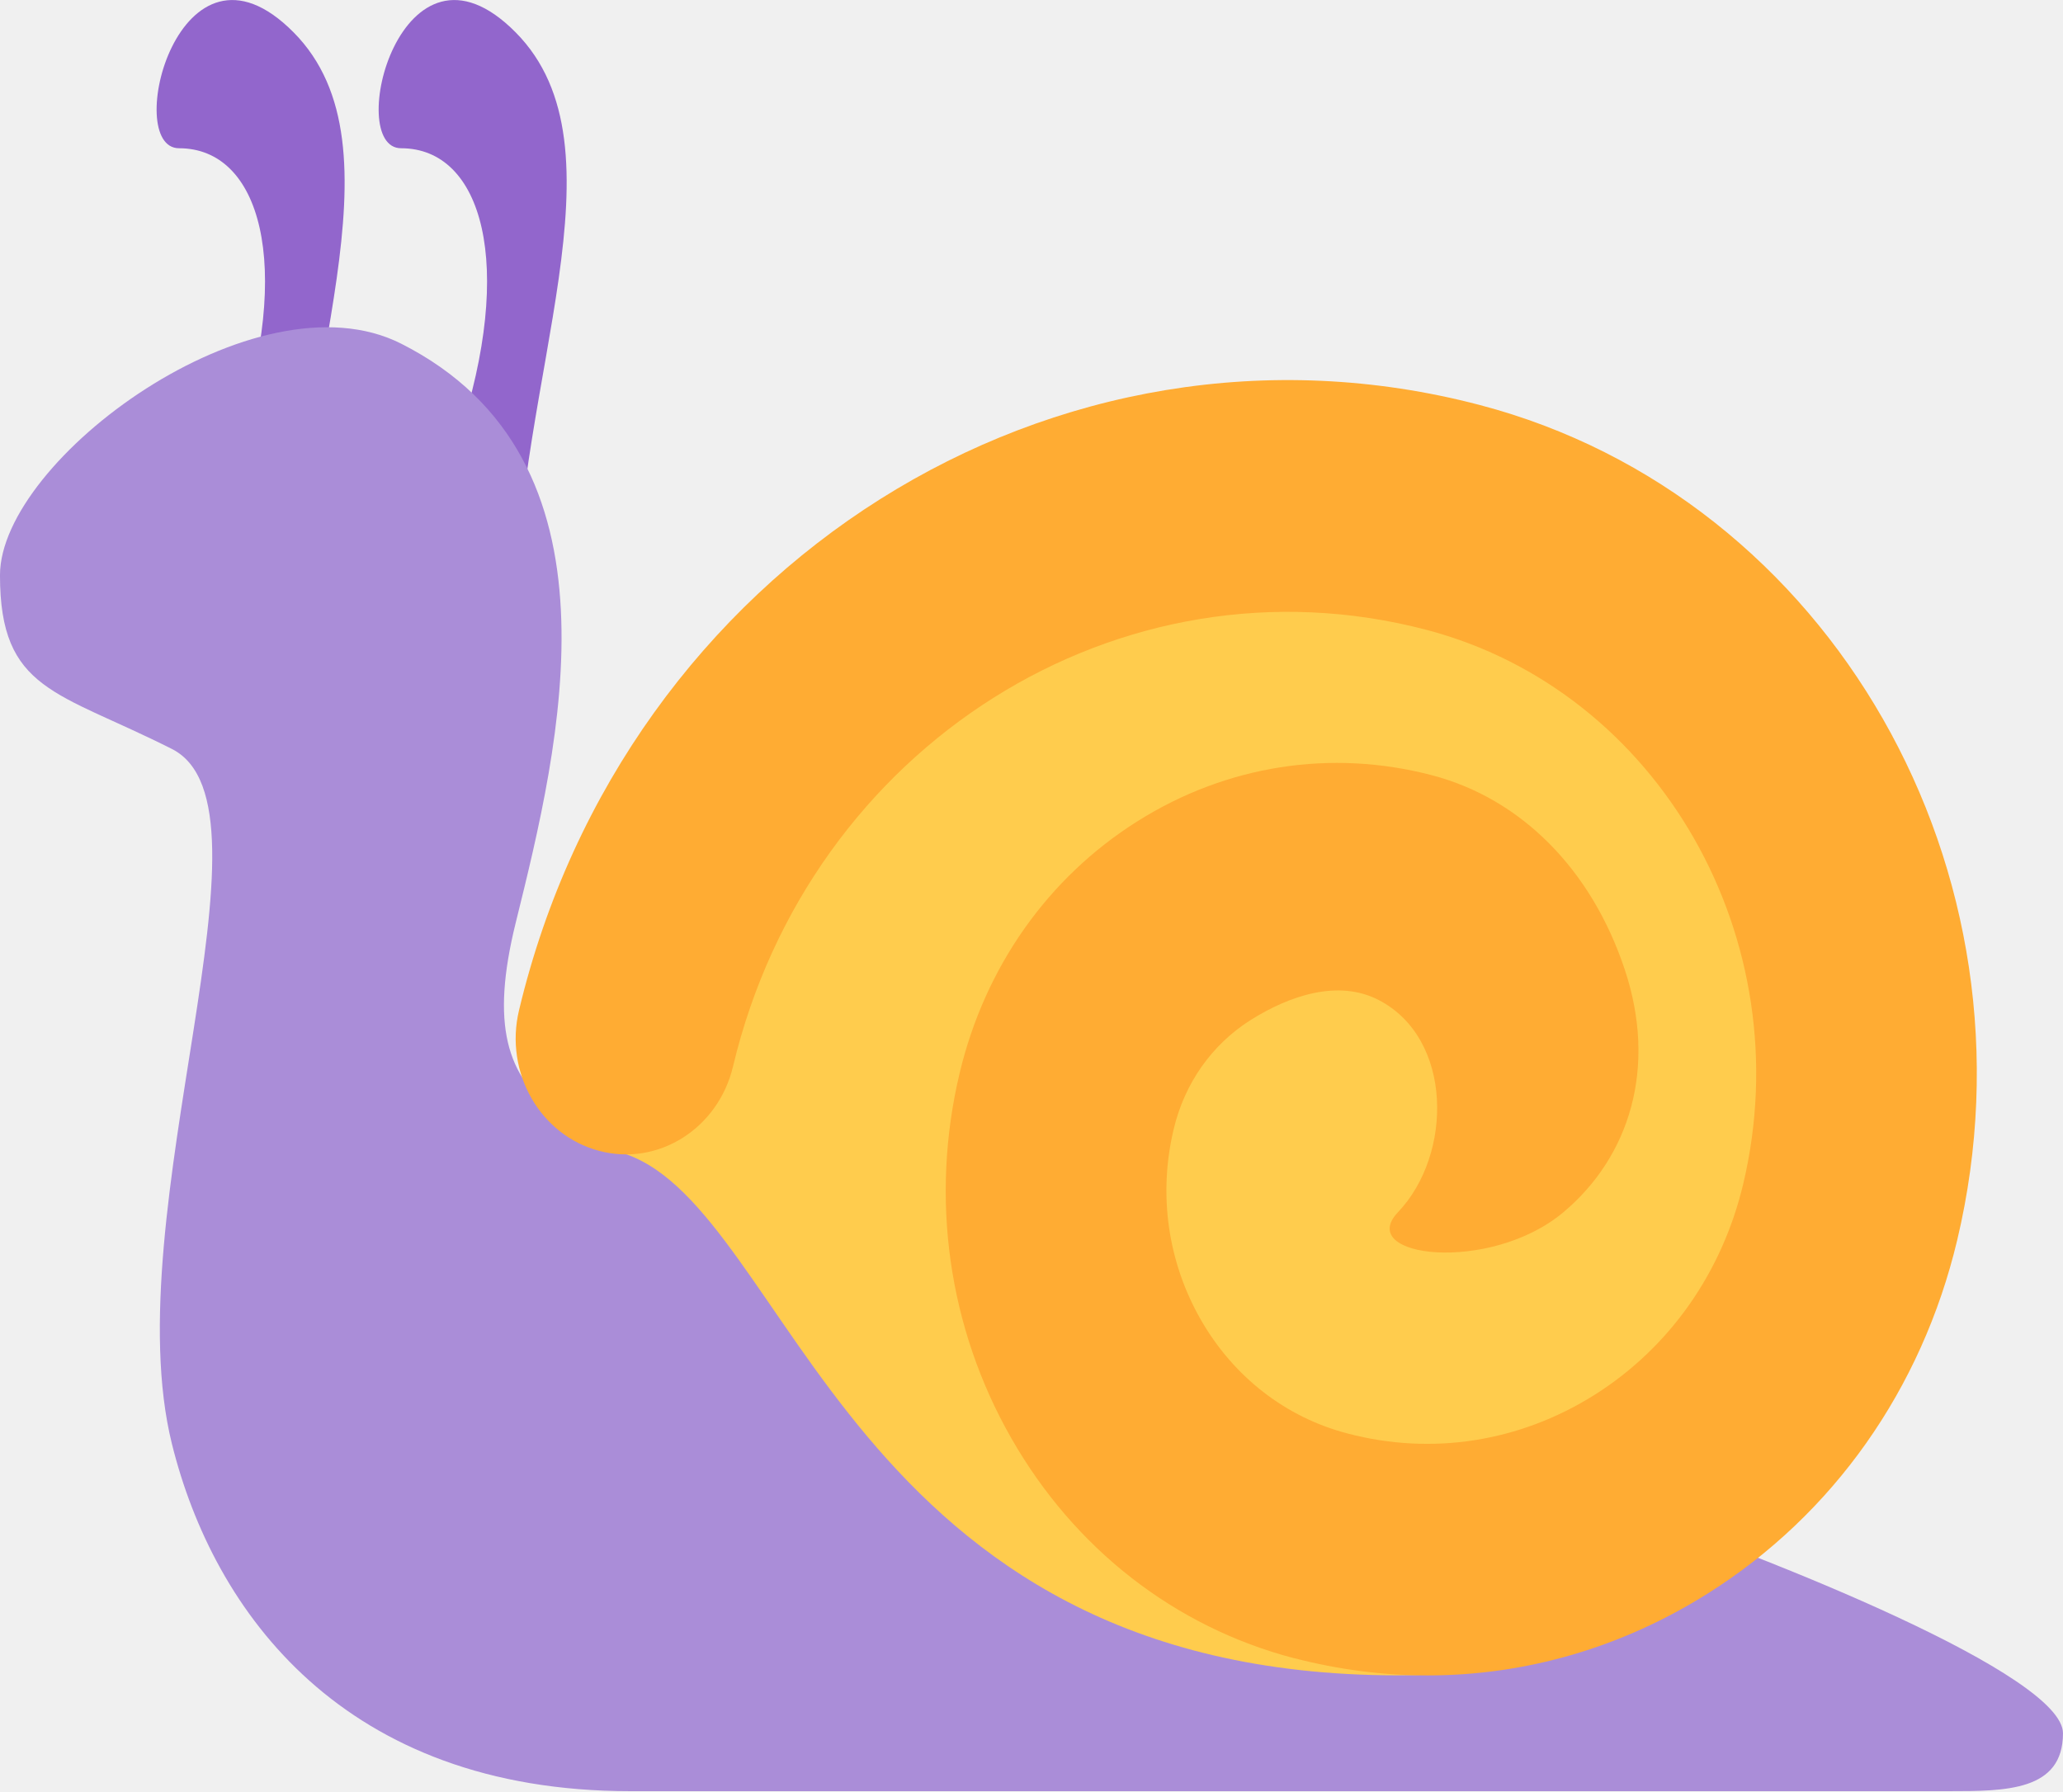
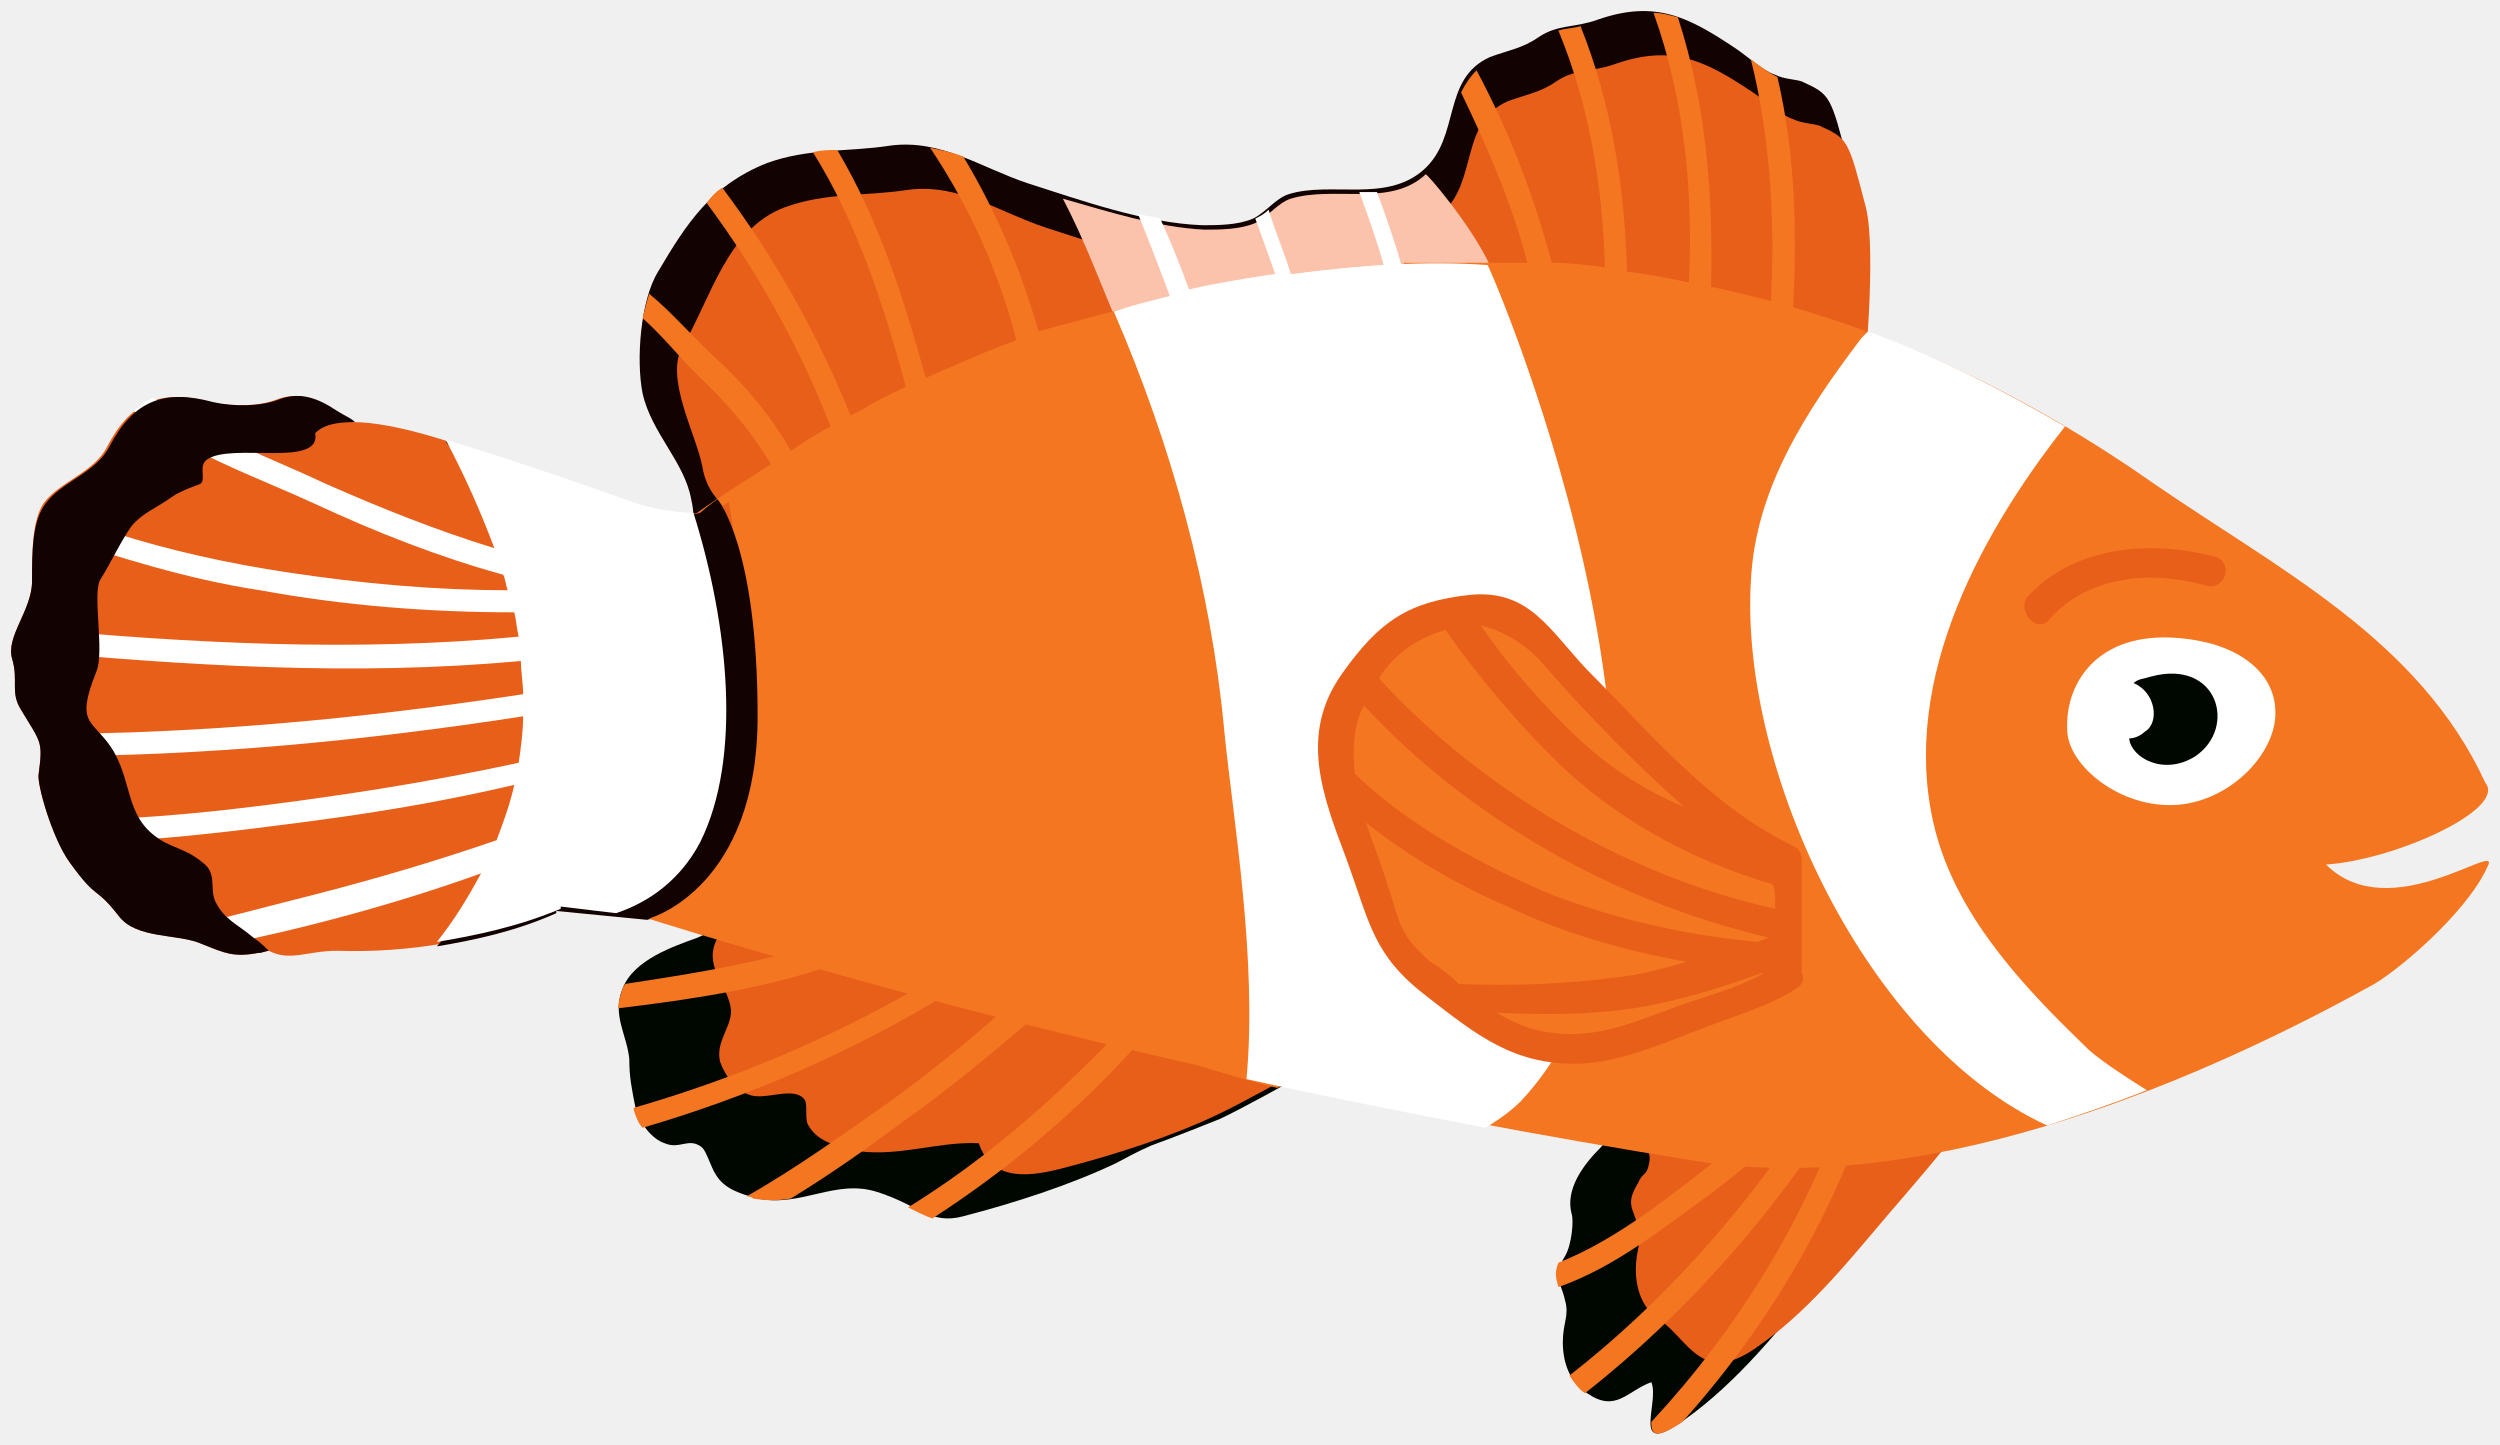
- <svg xmlns="http://www.w3.org/2000/svg" version="1.1" width="74.775" height="64.935" viewBox="0,0,74.775,64.935">
-   <g transform="translate(-202.6127,-147.5325)">
-     <g data-paper-data="{&quot;isPaintingLayer&quot;:true}" fill-rule="nonzero" stroke="none" stroke-width="1" stroke-linecap="butt" stroke-linejoin="miter" stroke-miterlimit="10" stroke-dasharray="" stroke-dashoffset="0" style="mix-blend-mode: normal">
-       <path d="M219.229,163.402c2.077,-6.297 0.86,-10.495 -2.077,-10.495c-2.077,0 0,-8.396 4.154,-4.198c4.154,4.198 0,12.594 0,20.991c0,2.097 -4.154,0 -2.077,-6.297zM211.181,163.402c2.077,-6.297 0.86,-10.495 -2.077,-10.495c-2.077,0 0,-8.396 4.154,-4.198c4.154,4.198 0,12.594 0,20.991c0,2.097 -4.154,0 -2.077,-6.297z" fill="#9266cc" />
-       <path d="M277.387,210.368c0,2.099 -2.077,2.099 -4.154,2.099h-47.773c-10.385,0 -15.104,-6.486 -16.617,-12.594c-2.077,-8.396 4.154,-23.09 0,-25.189c-4.154,-2.099 -6.231,-2.099 -6.231,-6.297c0,-4.198 9.285,-11.052 14.54,-8.396c8.308,4.198 5.747,14.551 4.154,20.991c-1.828,7.393 2.316,7.544 10.385,10.495c10.261,3.751 25.59,9.32 29.079,10.495c6.231,2.099 16.617,6.297 16.617,8.396z" fill="#aa8dd8" />
-       <path d="M247.291,164.187c13.245,0 23.984,9.398 23.984,20.991c0,11.589 -4.742,23.09 -17.987,23.09c-19.988,0 -21.986,-16.793 -27.982,-18.892c-1.896,-0.663 8.74,-25.187 21.986,-25.189z" fill="#ffcc4d" />
-       <path d="M249.513,207.646c-4.316,-1.131 -7.951,-3.961 -10.242,-7.97c-2.289,-4.007 -2.954,-8.709 -1.876,-13.239c0.916,-3.846 3.201,-7.086 6.435,-9.125c3.236,-2.042 7.033,-2.634 10.693,-1.673c3.226,0.85 5.768,3.407 6.975,7.026c1.198,3.583 0.17,6.809 -2.218,8.814c-2.665,2.236 -7.558,1.639 -5.997,0c1.998,-2.099 1.998,-6.297 -0.698,-7.693c-1.468,-0.76 -3.236,-0.16 -4.64,0.724c-1.404,0.886 -2.397,2.292 -2.792,3.961c-0.563,2.357 -0.214,4.801 0.974,6.887c1.19,2.084 3.082,3.556 5.326,4.141c3.064,0.808 6.244,0.306 8.954,-1.398c2.708,-1.707 4.621,-4.421 5.388,-7.639c2.11,-8.864 -3.043,-17.88 -11.482,-20.097c-11.089,-2.909 -22.362,4.194 -25.133,15.835c-0.538,2.25 -2.717,3.623 -4.85,3.054c-2.139,-0.563 -3.442,-2.842 -2.906,-5.092c3.841,-16.136 19.473,-25.982 34.828,-21.946c12.718,3.34 20.478,16.923 17.3,30.279c-1.286,5.397 -4.493,9.943 -9.031,12.8c-3.122,1.969 -6.613,2.976 -10.161,2.976c-1.612,0 -3.238,-0.21 -4.848,-0.628z" fill="#ffac33" />
+ <svg xmlns="http://www.w3.org/2000/svg" width="113.013" height="65.309" viewBox="5.552 12.819 113.013 65.309" version="1.1" xml:space="preserve">
+   <defs />
+   <g>
+     <g id="ocean" stroke="none" fill-rule="evenodd">
+       <g id="fish-a">
+         <g id="Clownfish">
+           <g id="flipper1" fill-rule="nonzero">
+             <path d="M 38 36.9 C 36.5 36.6 37.1 36.7 36.8 35.4 C 36.5 33.7 35 32.4 34.6 30.6 C 34.3 29.1 34.5 26.4 35.3 25.1 C 36.6 22.9 37.7 21.2 40.2 20.2 C 42.1 19.5 43.9 19.7 45.8 19.4 C 48.1 19.1 49.9 20.4 52 21.1 C 54.5 21.9 57.3 22.9 59.9 23 C 60.6 23 61.5 23 62.2 22.7 C 62.8 22.4 63.2 21.8 63.8 21.6 C 65.7 21 68.2 22 69.9 20.5 C 71.6 19 70.7 16.4 72.9 15.4 C 73.7 15.1 74.4 15 75.1 14.5 C 76 13.9 76.7 14.1 77.8 13.7 C 80.4 12.8 81.9 13.6 84 15 C 84.6 15.4 85.2 16 85.8 16.2 C 86.2 16.4 86.7 16.4 87 16.5 C 88.3 17.1 88.3 17.1 89.1 20.2 C 89.6 22.2 89 28.2 89 28.2 L 38 36.9 Z " id="Shape" fill="#120201" stroke-width="1" />
+             <path d="M 40.3 38.8 C 38.8 38.5 39.4 38.6 39.1 37.3 C 38.8 35.6 37.6 35.7 37.3 33.9 C 37 32.4 35.6 29.9 36.4 28.5 C 37.7 26.3 38.4 23.2 41 22.2 C 42.9 21.5 44.7 21.7 46.6 21.4 C 48.9 21.1 50.7 22.4 52.8 23.1 C 55.3 23.9 58.1 24.9 60.7 25 C 61.4 25 62.3 25 63 24.7 C 63.6 24.4 64 23.8 64.6 23.6 C 66.5 23 69 24 70.7 22.5 C 72.4 21 71.5 18.4 73.7 17.4 C 74.5 17.1 75.2 17 75.9 16.5 C 76.8 15.9 77.5 16.1 78.6 15.7 C 81.2 14.8 82.7 15.6 84.8 17 C 85.4 17.4 86 18 86.6 18.2 C 87 18.4 87.5 18.4 87.8 18.5 C 89.1 19.1 89.1 19.1 89.9 22.2 C 90.4 24.2 89.8 30.2 89.8 30.2 L 40.3 38.8 Z " id="Shape" fill="#E85F1A" stroke-width="1" />
+             <path d="M 70 20.7 C 68.4 22.2 65.9 21.2 63.9 21.8 C 63.3 22 62.9 22.6 62.3 22.9 C 61.6 23.2 60.7 23.2 60 23.2 C 57.9 23.1 55.7 22.4 53.6 21.8 C 54.6 23.7 55.4 25.9 56.1 27.5 C 56.2 27.8 56.4 28.1 56.5 28.4 C 56.5 28.4 56.5 28.4 56.5 28.4 C 56.5 28.4 56.5 28.5 56.5 28.5 C 56.5 28.6 56.6 28.6 56.6 28.7 C 56.9 29.4 57.1 30 57.3 30.7 C 57.6 31.7 57.9 32.7 58.2 33.7 L 75.4 30.8 C 74.9 29.4 74.4 28.2 73.9 27 C 73.8 26.7 73.1 25.1 72.9 24.8 C 72 22.9 70 20.6 70 20.7 C 70 20.6 70 20.6 70 20.7 Z " id="Shape" fill="#FCC3AC" stroke-width="1" />
+             <path d="M 52.5 27.8 C 51.7 25 50.6 22.4 49.1 19.9 C 48.6 19.7 48.1 19.6 47.6 19.5 C 49.4 22.2 50.7 25.1 51.5 28.2 C 50.1 28.7 48.8 29.3 47.4 29.9 C 46.4 26.3 45.3 22.8 43.4 19.6 C 43 19.6 42.7 19.6 42.3 19.7 C 44.3 22.9 45.5 26.6 46.5 30.3 C 45.9 30.6 45.2 30.9 44.6 31.3 C 44.4 31.4 44.2 31.5 44 31.6 C 42.5 27.9 40.6 24.5 38.2 21.3 C 37.9 21.5 37.7 21.7 37.5 22 C 39.8 25.1 41.7 28.5 43.1 32.1 C 42.5 32.4 41.9 32.8 41.3 33.2 C 40.4 31.6 39.2 30.2 37.9 29 C 36.9 28.1 36 27 34.9 26.1 C 34.8 26.4 34.7 26.8 34.6 27.2 C 35.5 28 36.3 29 37.1 29.8 C 38.4 31 39.5 32.3 40.4 33.8 C 39.2 34.6 38 35.3 36.8 36.2 C 36.8 36.2 36.8 36.2 36.8 36.2 C 36.8 36.3 36.8 36.3 36.8 36.4 C 36.8 36.4 36.8 36.5 36.8 36.5 C 36.8 36.5 36.8 36.5 36.8 36.5 C 36.8 36.5 36.8 36.6 36.8 36.6 C 36.8 36.6 36.8 36.6 36.8 36.6 C 36.8 36.6 36.8 36.7 36.9 36.7 C 36.9 36.7 36.9 36.7 36.9 36.7 C 36.9 36.7 37 36.7 37 36.8 C 37 36.8 37 36.8 37 36.8 C 37.1 36.8 37.2 36.9 37.4 36.9 C 37.4 36.9 37.4 36.9 37.5 36.9 C 37.6 36.9 37.7 36.9 37.8 37 L 59.9 33.3 L 58.2 26.3 C 58.1 26.3 52.8 27.7 52.5 27.8 Z " id="Shape" fill="#F47621" stroke-width="1" />
+             <path d="M 68.9 24.8 C 68.6 23.7 68.2 22.6 67.8 21.5 C 67.5 21.5 67.2 21.5 67 21.5 C 67.4 22.6 67.8 23.7 68.1 24.8 C 66.8 24.9 65.5 25 64.1 25.2 C 64 25.2 64 25.2 63.9 25.2 C 63.6 24.2 63.2 23.3 62.9 22.3 C 62.7 22.5 62.5 22.6 62.3 22.7 C 62.3 22.7 62.3 22.7 62.3 22.7 C 62.6 23.5 62.9 24.4 63.2 25.2 C 61.9 25.4 60.6 25.6 59.3 25.9 C 58.9 24.8 58.5 23.8 58 22.7 C 57.7 22.6 57.4 22.6 57 22.5 C 57.5 23.7 58.4 26.1 58.4 26.1 L 60.1 33.1 L 61.4 32.9 L 65.1 32.3 L 67.3 31.9 L 70.7 31.5 L 68.9 24.8 Z " id="Shape" fill="#FFFFFF" stroke-width="1" />
+             <path d="M 86.6 26.9 C 86.8 23.3 86.7 19.7 85.9 16.3 C 85.5 16.1 85.1 15.8 84.7 15.5 C 85.6 19.1 85.8 22.9 85.6 26.6 C 84.7 26.3 83.8 26.1 82.9 25.9 C 83 21.7 82.7 17.6 81.4 13.6 C 81 13.5 80.7 13.4 80.3 13.4 C 81.7 17.3 82.1 21.5 81.9 25.6 C 81 25.4 80 25.2 79.1 25.1 C 79 21.3 78.4 17.5 77 14 C 76.7 14.1 76.3 14.1 76 14.2 C 77.4 17.6 78 21.2 78.1 24.9 C 77.3 24.8 76.5 24.7 75.7 24.7 C 74.9 21.7 73.8 18.8 72.3 16 C 72 16.3 71.8 16.6 71.6 17 C 72.8 19.5 73.9 22 74.6 24.7 C 74.3 24.7 69.3 24.7 69 24.7 L 70.8 31.5 C 70.8 31.5 89.3 28.2 89.3 28.1 C 89.3 28.1 89.3 28.1 89.3 28.1 C 89.3 28 89.3 27.9 89.3 27.8 C 89.3 27.8 89.3 27.8 89.3 27.8 C 88.4 27.5 87.5 27.2 86.6 26.9 Z " id="Shape" fill="#F47621" stroke-width="1" />
+           </g>
+           <g id="flipper2" fill-rule="nonzero">
+             <path d="M 46.8 51.4 C 45.2 52.1 43.3 52.4 41.7 53.1 C 40.9 53.4 39.4 53.9 38.5 54.7 C 38 54.8 37.5 55 37.1 55.2 C 36 55.6 34.2 56.2 33.7 57.5 C 33.2 58.7 33.9 59.6 34 60.7 C 34 61.5 34.1 62 34.3 63 C 34.5 63.6 35 64.3 35.6 64.5 C 36.3 64.8 36.7 64.2 37.3 64.7 C 37.5 64.9 37.7 65.6 37.9 65.9 C 38.3 66.6 39.1 66.8 39.8 67 C 41.8 67.4 43.3 66.1 45.2 66.7 C 47.1 67.3 47.6 68.2 49.1 67.8 C 51.4 67.2 53.9 66.4 56 65.4 C 56.4 65.2 56.9 64.9 57.6 64.6 C 58.7 64.2 59.7 63.8 60.7 63.4 C 62.6 62.5 68.5 59.2 69.1 58.2 L 46.8 51.4 Z " id="Shape" fill="#000600" stroke-width="1" />
+             <path d="M 46.8 51.4 C 45.2 52.1 43.3 52.4 41.7 53.1 C 40.6 53.5 38.4 54.2 37.9 55.4 C 37.4 56.6 38.5 57.4 38.6 58.5 C 38.6 59.3 37.9 59.9 38.1 60.8 C 38.3 61.4 38.8 62.1 39.4 62.3 C 40.1 62.6 41.4 61.9 41.9 62.5 C 42.1 62.7 41.9 63.4 42.1 63.7 C 42.5 64.4 43.3 64.6 44 64.8 C 46 65.2 47.9 64.4 49.8 64.5 C 50.4 66.3 52.2 66 53.7 65.6 C 56 65 58.5 64.2 60.6 63.2 C 62.5 62.3 68.4 59 69 58 L 46.8 51.4 Z " id="Shape" fill="#E85F1A" stroke-width="1" />
+             <path d="M 41.6 53.1 C 41.6 53.1 39.3 53.9 38.4 54.7 C 38.3 54.7 38.2 54.8 38.1 54.8 C 39.2 55.2 40.4 55.5 41.5 55.8 C 39 56.5 36.4 56.9 33.8 57.3 C 33.8 57.4 33.7 57.4 33.7 57.5 C 33.6 57.8 33.5 58.1 33.5 58.4 C 36.8 58 40.2 57.5 43.3 56.4 C 44.5 56.8 45.8 57.1 47 57.5 C 43 59.8 38.7 61.6 34.2 62.9 C 34.2 62.9 34.2 62.9 34.2 63 C 34.3 63.3 34.4 63.6 34.6 63.8 C 39.4 62.4 44 60.4 48.3 57.8 C 49.2 58 50.1 58.3 50.9 58.5 C 49.3 59.9 47.6 61.3 45.8 62.6 C 43.8 64 41.6 65.6 39.3 66.9 C 39.4 66.9 39.5 66.9 39.6 67 C 40.2 67.1 40.7 67.1 41.3 67 C 43.1 65.9 44.8 64.7 46.4 63.5 C 48.4 62.1 50.3 60.5 52.2 58.9 C 53.4 59.2 54.6 59.5 55.8 59.8 C 53 62.7 50 65.3 46.6 67.4 C 47 67.6 47.4 67.8 47.7 67.9 C 51.1 65.7 54.2 63.1 56.9 60.1 C 56.9 60.1 61.2 61.5 63.3 62 C 65.5 60.7 68.5 58.9 68.8 58.3 L 46.7 51.7 C 45.2 52 41.6 53.1 41.6 53.1 Z " id="Shape" fill="#F47621" stroke-width="1" />
+           </g>
+           <g id="fin2">
+             <path d="M 86.1 57.7 C 85 58 83.7 58.1 82.6 58.5 C 82.4 58.6 82.2 58.7 81.9 58.9 C 81 59.6 81 60.6 80.5 61.6 C 80.3 61.7 80 61.7 79.8 61.8 C 77.9 62.5 79.1 63.4 77.9 64.7 C 77.1 65.5 76.3 66.6 76.6 67.7 C 76.7 68 76.6 69.1 76.3 69.6 C 75.7 70.6 76.1 70.7 76.3 71.6 C 76.5 72.3 76.2 72.6 76.2 73.5 C 76.2 74.4 76.5 75.3 77.3 75.8 C 78.6 76.7 79.1 75.7 80.2 75.3 C 80.6 76.2 79.2 78.8 81.7 77 C 84.1 75.3 86 72.9 87.8 70.7 C 89 69.4 90.1 68.1 91.2 66.8 C 92.5 65.3 93.8 63.7 95 62.1 C 95.7 61.1 96.2 60 96.9 59.1 L 86.1 57.7 Z " id="Shape" fill="#000600" fill-rule="nonzero" stroke-width="1" />
+             <path d="M 86.6 57.7 C 85.5 58 84.2 58.1 83.1 58.5 C 81.2 59.2 81.6 61 80.4 62.3 C 79.6 63.1 79.6 63.3 79.9 64.4 C 80 64.7 80.2 65 80.1 65.4 C 80 66 79.8 65.8 79.6 66.3 C 79 67.3 79.4 67.4 79.6 68.3 C 79.8 69 79.5 69.3 79.5 70.2 C 79.5 71.1 79.8 72 80.6 72.5 C 81.9 73.4 82.5 75.5 85 73.7 C 87.6 71.9 89.6 69.2 91.7 66.8 C 93 65.3 94.3 63.7 95.5 62.1 C 96.2 61.1 96.7 60 97.4 59.1 L 86.6 57.7 Z " id="Shape" fill="#E85F1A" fill-rule="nonzero" stroke-width="1" />
+             <path d="M 91.1 58.3 L 90 58.2 C 90 58.3 90 58.4 89.9 58.5 C 89.6 59 89.4 59.5 89.1 60.1 C 87.4 61.8 85.5 63.4 83.6 64.9 C 81.4 66.6 78.8 68.8 76 69.9 C 75.8 70.4 75.9 70.6 76 71 C 78.6 70.1 80.9 68.2 83 66.7 C 84.4 65.6 85.8 64.5 87.1 63.4 C 84.2 67.8 80.6 71.8 76.5 75 C 76.7 75.3 76.9 75.6 77.2 75.8 C 81.8 72.2 85.9 67.5 89 62.5 C 87.2 67.9 84.1 72.9 80.2 77.1 C 80.2 77.7 80.4 77.9 81.6 77.1 C 86 72.2 89.3 66.3 90.8 60 C 90.8 60 90.8 60 90.8 60 C 91 59.8 91 59.6 90.9 59.5 C 90.9 59.3 91 59.1 91 58.9 C 90.9 58.7 91 58.5 91.1 58.3 Z " id="Shape" fill="#F47621" fill-rule="nonzero" stroke-width="1" />
+             <path d="M 83.1 61 C 82 61.3 80.7 61.4 79.6 61.8 C 77.7 62.5 78.9 63.4 77.7 64.7 C 76.9 65.5 76.1 66.6 76.4 67.7 C 76.5 68 76.4 69.1 76.1 69.6 C 75.5 70.6 75.9 70.7 76.1 71.6 C 76.3 72.3 76 72.6 76 73.5 C 76 74.4 76.3 75.3 77.1 75.8 C 78.4 76.7 78.9 75.7 80 75.3 C 80.4 76.2 79 78.8 81.5 77 C 84.1 75.2 86.1 72.5 88.2 70.1 C 89.5 68.6 90.8 67 92 65.4 C 92.7 64.4 93.2 63.3 93.9 62.4 L 83.1 61 Z " id="Shape" stroke-width="1" fill="none" />
+           </g>
+           <g id="body" fill-rule="nonzero">
+             <path d="M 32.6 40.1 C 36.1 36.8 41 33.7 45.3 31.3 C 51.7 27.7 57.6 26.1 64.8 25.2 C 78.7 23.4 91.2 26.5 102.8 34.6 C 108.6 38.6 114.9 41.7 117.9 48.2 C 118.9 49.4 113.8 51.7 110.7 51.9 C 113.6 54.8 118.7 50.7 118 52 C 117 54.2 113.7 56.9 112.7 57.4 C 104 62.2 92.2 66.9 82.2 65.3 C 68.5 63.1 54.5 60.1 41.1 56.2 C 39.2 55.7 34.7 54.3 34.7 54.3 C 32.3 53 33.1 51.5 31.4 49.7 L 32.6 40.1 Z " id="Shape" fill="#F47621" stroke-width="1" />
+             <path d="M 100 60.3 C 97.2 57.6 94.2 54.5 93.1 50.6 C 91.3 44.1 94.8 37.3 98.9 32.1 C 96 30.4 93 28.9 90 27.8 C 89.9 27.9 89.8 28 89.7 28.1 C 87.2 31.4 84.9 34.9 84.7 39.1 C 84.2 47.7 90 60 98.1 63.7 C 99.6 63.2 101.1 62.7 102.6 62.1 C 101.8 61.6 100.7 60.9 100 60.3 Z " id="Shape" fill="#FFFFFF" stroke-width="1" />
+             <path d="M 64.1 25.2 C 59.1 25.8 55.9 26.9 55.9 26.9 C 58.5 32.9 60.3 39.4 60.9 45.9 C 61.3 49.9 62.4 56.2 61.9 61.6 C 65.5 62.4 69.1 63.1 72.7 63.8 C 73.2 63.5 73.8 63.1 74.3 62.6 C 84.5 51.7 73 25.1 72.8 24.8 C 70 24.6 67.1 24.8 64.1 25.2 Z " id="Shape" fill="#FFFFFF" stroke-width="1" />
+             <g id="eye">
+               <path d="M 104 49.2 C 106.5 49 108.6 46.7 108.4 44.8 C 108.3 43.3 106.9 42 104.4 41.7 C 100.5 41.2 98.9 43.6 99 45.8 C 99 47.4 101.4 49.4 104 49.2 Z " id="Shape" fill="#FFFFFF" stroke-width="1" />
+               <path d="M 102.5 45.9 C 103.2 45.5 103 44.1 102 43.7 C 102.2 43.5 102.5 43.5 102.8 43.4 C 105.8 42.6 106.7 45.7 104.8 47 C 103.4 47.9 101.9 47.1 101.8 46.2 C 102 46.2 102.3 46.1 102.5 45.9 Z " id="Shape" fill="#000600" stroke-width="1" />
+               <path d="M 98.2 40.8 C 100 38.8 102.9 38.6 105.3 39.3 C 106.2 39.5 106.5 38.2 105.7 38 C 102.8 37.2 99.3 37.5 97.2 39.8 C 96.7 40.5 97.7 41.5 98.2 40.8 Z " id="Shape" fill="#E85F1A" stroke-width="1" />
+             </g>
+           </g>
+           <g id="fin" fill-rule="nonzero">
+             <path d="M 86.3 56.9 C 86.3 57 79.1 60.1 77.4 60.2 C 74.2 60.4 72.4 59.4 70.4 57.2 C 70 56.8 69.2 56.6 68.8 56.1 C 68.3 55.4 67.8 54.7 67.7 53.9 C 67.6 52.6 67.2 51.6 66.6 50.5 C 65.9 49.2 65.9 47.7 65.8 46.2 C 65.7 44.7 66.6 44 67.5 42.8 C 68.1 42.1 68.7 41 69.6 40.7 C 70.1 40.5 70.8 40.7 71.4 40.6 C 72 40.5 72.5 40 73.2 40.1 C 74.3 40.3 75.3 41.9 76 42.6 C 77.6 44.2 79.2 45.8 80.7 47.4 C 82.2 49 84.3 50.7 86.3 51.5 L 86.3 56.9 Z " id="Shape" fill="#F47621" stroke-width="1" />
+             <path d="M 87 56.8 C 87 55.1 87 53.4 87 51.7 C 87 51.5 86.9 51.2 86.7 51.1 C 82.9 49.3 80.2 46 77.3 43.1 C 75.6 41.3 74.7 39.5 72.1 39.7 C 69.2 40 67.9 40.9 66.2 43.3 C 64.3 46 65.3 48.7 66.4 51.6 C 67.5 54.6 67.6 56 70.1 57.9 C 72.3 59.6 74 61 77 60.9 C 79 60.8 80.9 59.9 82.8 59.2 C 84.1 58.7 85.8 58.2 86.9 57.4 C 86.9 57.4 86.9 57.4 86.9 57.4 C 86.9 57.4 86.9 57.4 86.9 57.4 C 87.1 57.2 87.1 57 87 56.8 Z M 66.8 47.8 C 66.7 46.8 66.7 45.7 67.2 44.7 C 71.9 49.8 78.6 53.6 85.5 55.2 C 85.3 55.3 85.2 55.3 85 55.4 C 81.8 55.1 78.7 54.4 75.8 53.3 C 72.9 52.1 69.4 50.3 66.8 47.8 Z M 75.1 42.6 C 77.1 44.9 79.4 47.3 81.7 49.3 C 81.7 49.3 81.7 49.3 81.7 49.3 C 80 48.6 78.4 47.6 76.9 46.2 C 75.4 44.8 73.8 43 72.5 41.1 C 73.4 41.3 74.3 41.8 75.1 42.6 Z M 70.9 41.3 C 72.5 43.6 74.5 45.9 76.3 47.6 C 79 50.1 82.3 51.8 85.7 52.8 C 85.8 53.1 85.8 53.5 85.8 53.9 C 79 52.4 72.5 48.5 67.9 43.5 C 67.9 43.4 68 43.4 68 43.3 C 68.8 42.2 69.8 41.6 70.9 41.3 Z M 68.3 52.9 C 68 51.9 67.6 50.9 67.3 50 C 69.3 51.6 71.6 52.9 73.7 53.8 C 76.2 55 79 55.8 81.8 56.3 C 80.7 56.6 79.7 56.9 78.6 57 C 76.4 57.3 74 57.4 71.5 57.3 C 71.3 57.1 71.1 56.9 70.8 56.7 C 70.6 56.5 70.3 56.4 70.1 56.2 C 68.8 55 68.9 54.7 68.3 52.9 Z M 81.4 58.3 C 79.5 59 77.7 59.8 75.7 59.5 C 74.7 59.4 73.9 59 73.2 58.6 C 75.3 58.7 77.4 58.7 79.4 58.4 C 81.3 58.1 83.3 57.5 85.2 56.8 C 85.2 56.8 85.3 56.8 85.3 56.8 C 84.1 57.5 82.5 57.9 81.4 58.3 Z " id="Shape" fill="#E85F1A" stroke-width="1" />
+           </g>
+           <g id="tail" fill-rule="nonzero">
+             <path d="M 38.5 35.5 C 37.1 36.6 34.4 35.7 34.4 35.7 C 33.1 35.9 25.4 31.9 21.5 31.9 C 21.3 31.7 21 31.6 20.7 31.4 C 19.8 30.8 19 30.5 18 30.9 C 17.2 31.2 16 31.2 15.1 31 C 12.9 30.4 11.5 30.9 10.4 33 C 9.8 34.2 8.2 34.6 7.5 35.6 C 7 36.4 7 37.8 7 39.1 C 7 40.4 5.8 41.6 6.1 42.6 C 6.4 43.6 6 44.1 6.5 44.9 C 7.4 46.4 7.5 46.3 7.3 47.8 C 7.2 48.2 7.9 50.7 8.7 51.8 C 10 53.6 9.8 52.8 10.9 54.2 C 11.7 55.3 13.6 55 14.7 55.5 C 15.7 55.9 16.1 56.1 17.2 55.9 C 17.4 55.9 17.6 55.8 17.7 55.8 C 18.7 56.3 19.4 55.8 20.8 55.8 C 23.9 55.9 27.3 55.4 30.7 54 L 30.7 53.9 L 34.8 54.3 C 34.8 54.4 41.2 52.2 38.5 35.5 Z " id="Shape" fill="#E85F1A" stroke-width="1" />
+             <path d="M 38 35.4 C 37.9 35.4 37.2 36 37.2 36 C 36.4 36.3 34.4 35.7 34.4 35.7 C 33.5 35.9 29.5 34.1 25.7 32.8 C 32.9 41 31 49.2 25.3 55.6 C 27.1 55.3 28.9 54.9 30.7 54.1 L 30.7 54 L 34.8 54.4 C 34.8 54.4 34.9 54.4 35 54.3 C 35 54.3 39.8 52.9 39.8 45.2 C 39.8 37.5 38 35.4 38 35.4 Z " id="Shape" fill="#120201" stroke-width="1" />
+             <path d="M 37.2 50.9 C 39.1 47.1 38.5 41.1 36.9 36 C 35.7 36 34.4 35.6 34.4 35.6 C 34.4 35.6 29.4 33.8 25.7 32.7 C 26.6 34.4 27.3 36 27.9 37.6 C 25.3 36.8 22.8 35.8 20.3 34.7 C 18 33.6 14.9 32.5 12.5 30.8 C 12.2 30.9 11.9 31.1 11.6 31.4 C 14 33.3 17.2 34.4 19.8 35.6 C 22.6 36.9 25.4 38 28.3 38.8 C 28.4 39 28.4 39.2 28.5 39.5 C 25.2 39.5 21.9 39.2 18.6 38.7 C 15.9 38.3 13.2 37.7 10.7 36.9 C 9.7 36.6 8.6 36.3 7.5 36 C 7.4 36.3 7.3 36.6 7.3 36.9 C 7.5 36.9 7.6 37 7.8 37 C 10.9 38 14 39 17.3 39.5 C 21.1 40.2 25 40.5 28.8 40.5 C 28.9 40.9 28.9 41.2 29 41.6 C 21.6 42.3 14.1 41.9 6.6 41.2 C 6.5 41.5 6.3 41.9 6.3 42.2 C 13.9 42.9 21.5 43.4 29.1 42.7 C 29.1 43.2 29.2 43.7 29.2 44.2 C 22 45.3 14.6 46 7.3 46 C 7.5 46.4 7.6 46.6 7.6 47 C 14.8 47 22.1 46.3 29.2 45.2 C 29.2 45.9 29.1 46.6 29 47.3 C 26.2 47.9 23.4 48.4 20.6 48.8 C 16.5 49.4 12.2 49.9 8 49.9 C 8.1 50.2 8.3 50.6 8.4 50.9 C 12.3 50.9 16.1 50.4 19.9 49.9 C 22.9 49.5 25.8 49 28.8 48.3 C 28.6 49.2 28.3 50 28 50.8 C 25.4 51.7 22.7 52.5 20 53.2 C 17.6 53.8 15.1 54.5 12.6 55 C 13.4 55.2 14.3 55.2 14.9 55.4 C 15.1 55.5 15.2 55.5 15.3 55.6 C 19.3 54.8 23.4 53.7 27.3 52.3 C 26.7 53.4 26.1 54.4 25.3 55.4 C 27.1 55.1 29 54.7 30.9 53.9 L 30.9 53.8 L 33.4 54.1 C 34.9 53.6 36.3 52.6 37.2 50.9 Z " id="Shape" fill="#FFFFFF" stroke-width="1" />
+             <path d="M 17 55.2 C 16.3 54.6 15.7 54.4 15.3 53.6 C 15 53 15.4 52.3 14.7 51.8 C 14.1 51.3 13.6 51.2 13 50.9 C 11.2 49.9 11.6 48.4 10.7 46.8 C 9.8 45.3 8.9 45.7 9.9 43.2 C 10.3 42.3 9.7 39.6 10.1 39 C 10.6 38.2 11 37.3 11.5 36.6 C 12 36 12.6 35.8 13.3 35.3 C 13.7 35 14.6 34.7 14.6 34.7 C 14.9 34.5 14.5 33.9 14.9 33.6 C 16 32.8 20.1 34 19.8 32.4 C 20.2 32 20.8 31.9 21.6 31.9 C 21.6 31.9 21.6 31.9 21.6 31.9 C 21.4 31.7 21.1 31.6 20.8 31.4 C 19.9 30.8 19.1 30.5 18.1 30.9 C 17.3 31.2 16.1 31.2 15.2 31 C 13 30.4 11.6 30.9 10.5 33 C 9.9 34.2 8.3 34.6 7.6 35.6 C 7 36.4 7 37.8 7 39.1 C 7 40.4 5.8 41.6 6.1 42.6 C 6.4 43.6 6 44.1 6.5 44.9 C 7.4 46.4 7.5 46.3 7.3 47.8 C 7.2 48.2 7.9 50.7 8.7 51.8 C 10 53.6 9.8 52.8 10.9 54.2 C 11.7 55.3 13.6 55 14.7 55.5 C 15.7 55.9 16.1 56.1 17.2 55.9 C 17.4 55.9 17.6 55.8 17.7 55.8 C 17.5 55.6 17.3 55.4 17 55.2 Z " id="Shape" fill="#120201" stroke-width="1" />
+           </g>
+         </g>
+       </g>
    </g>
  </g>
</svg>
